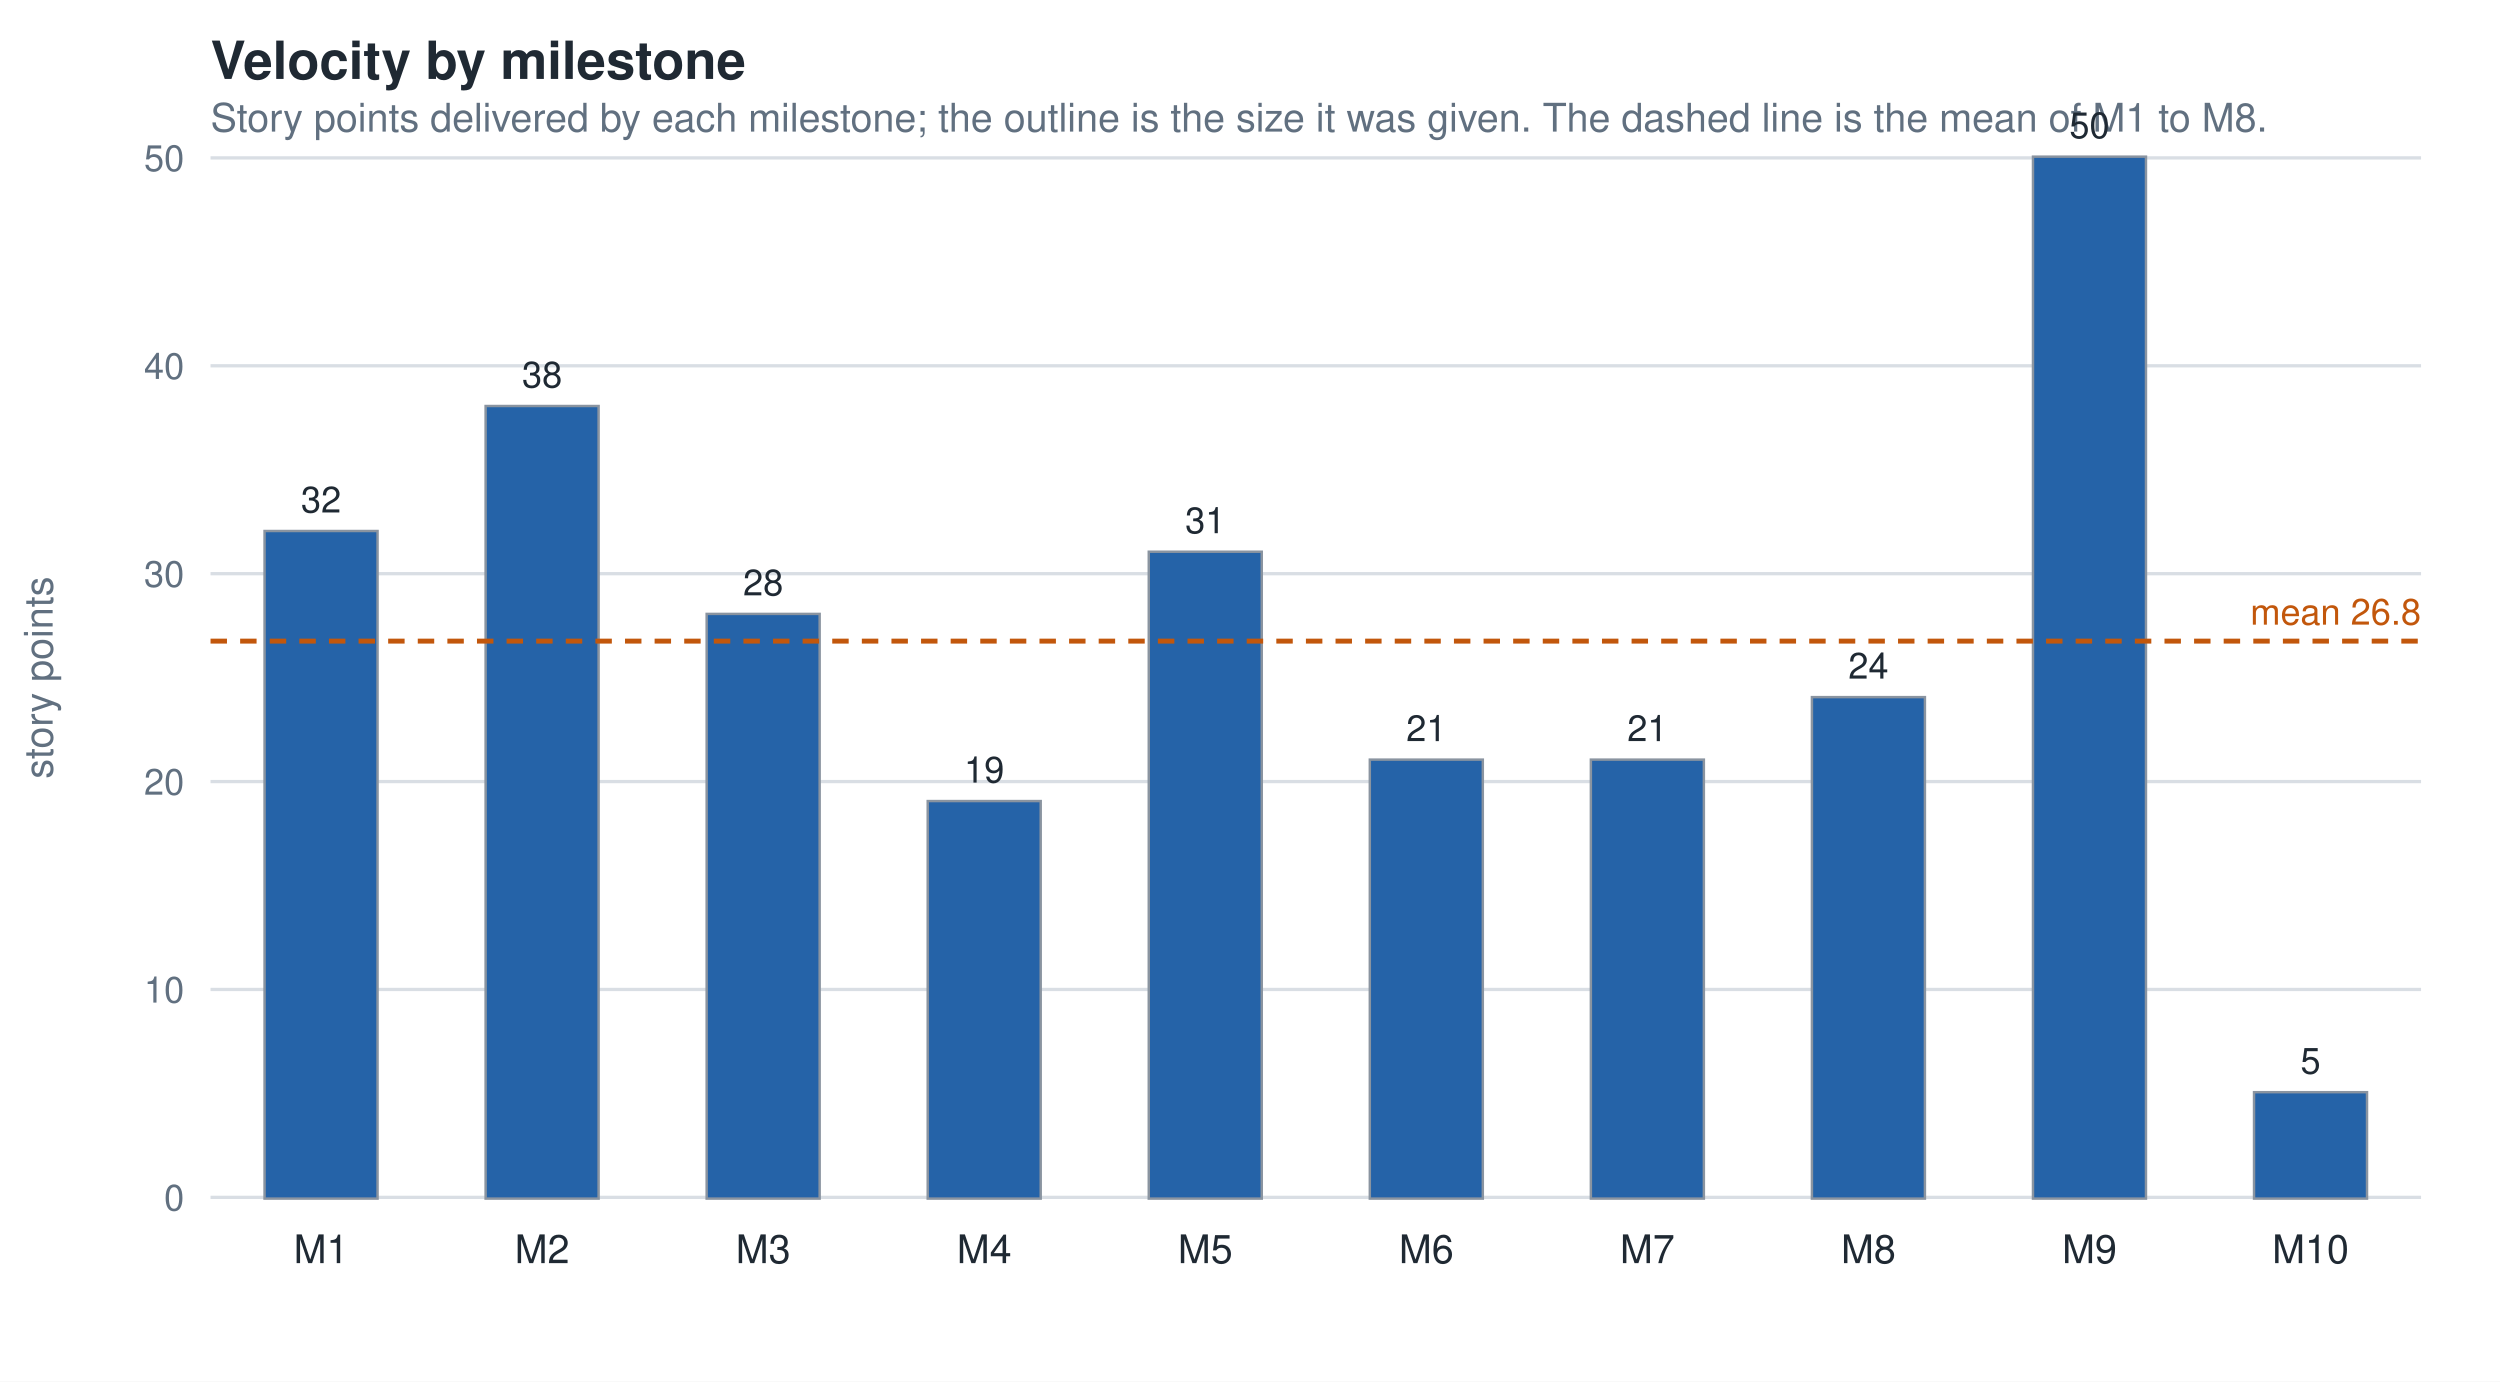
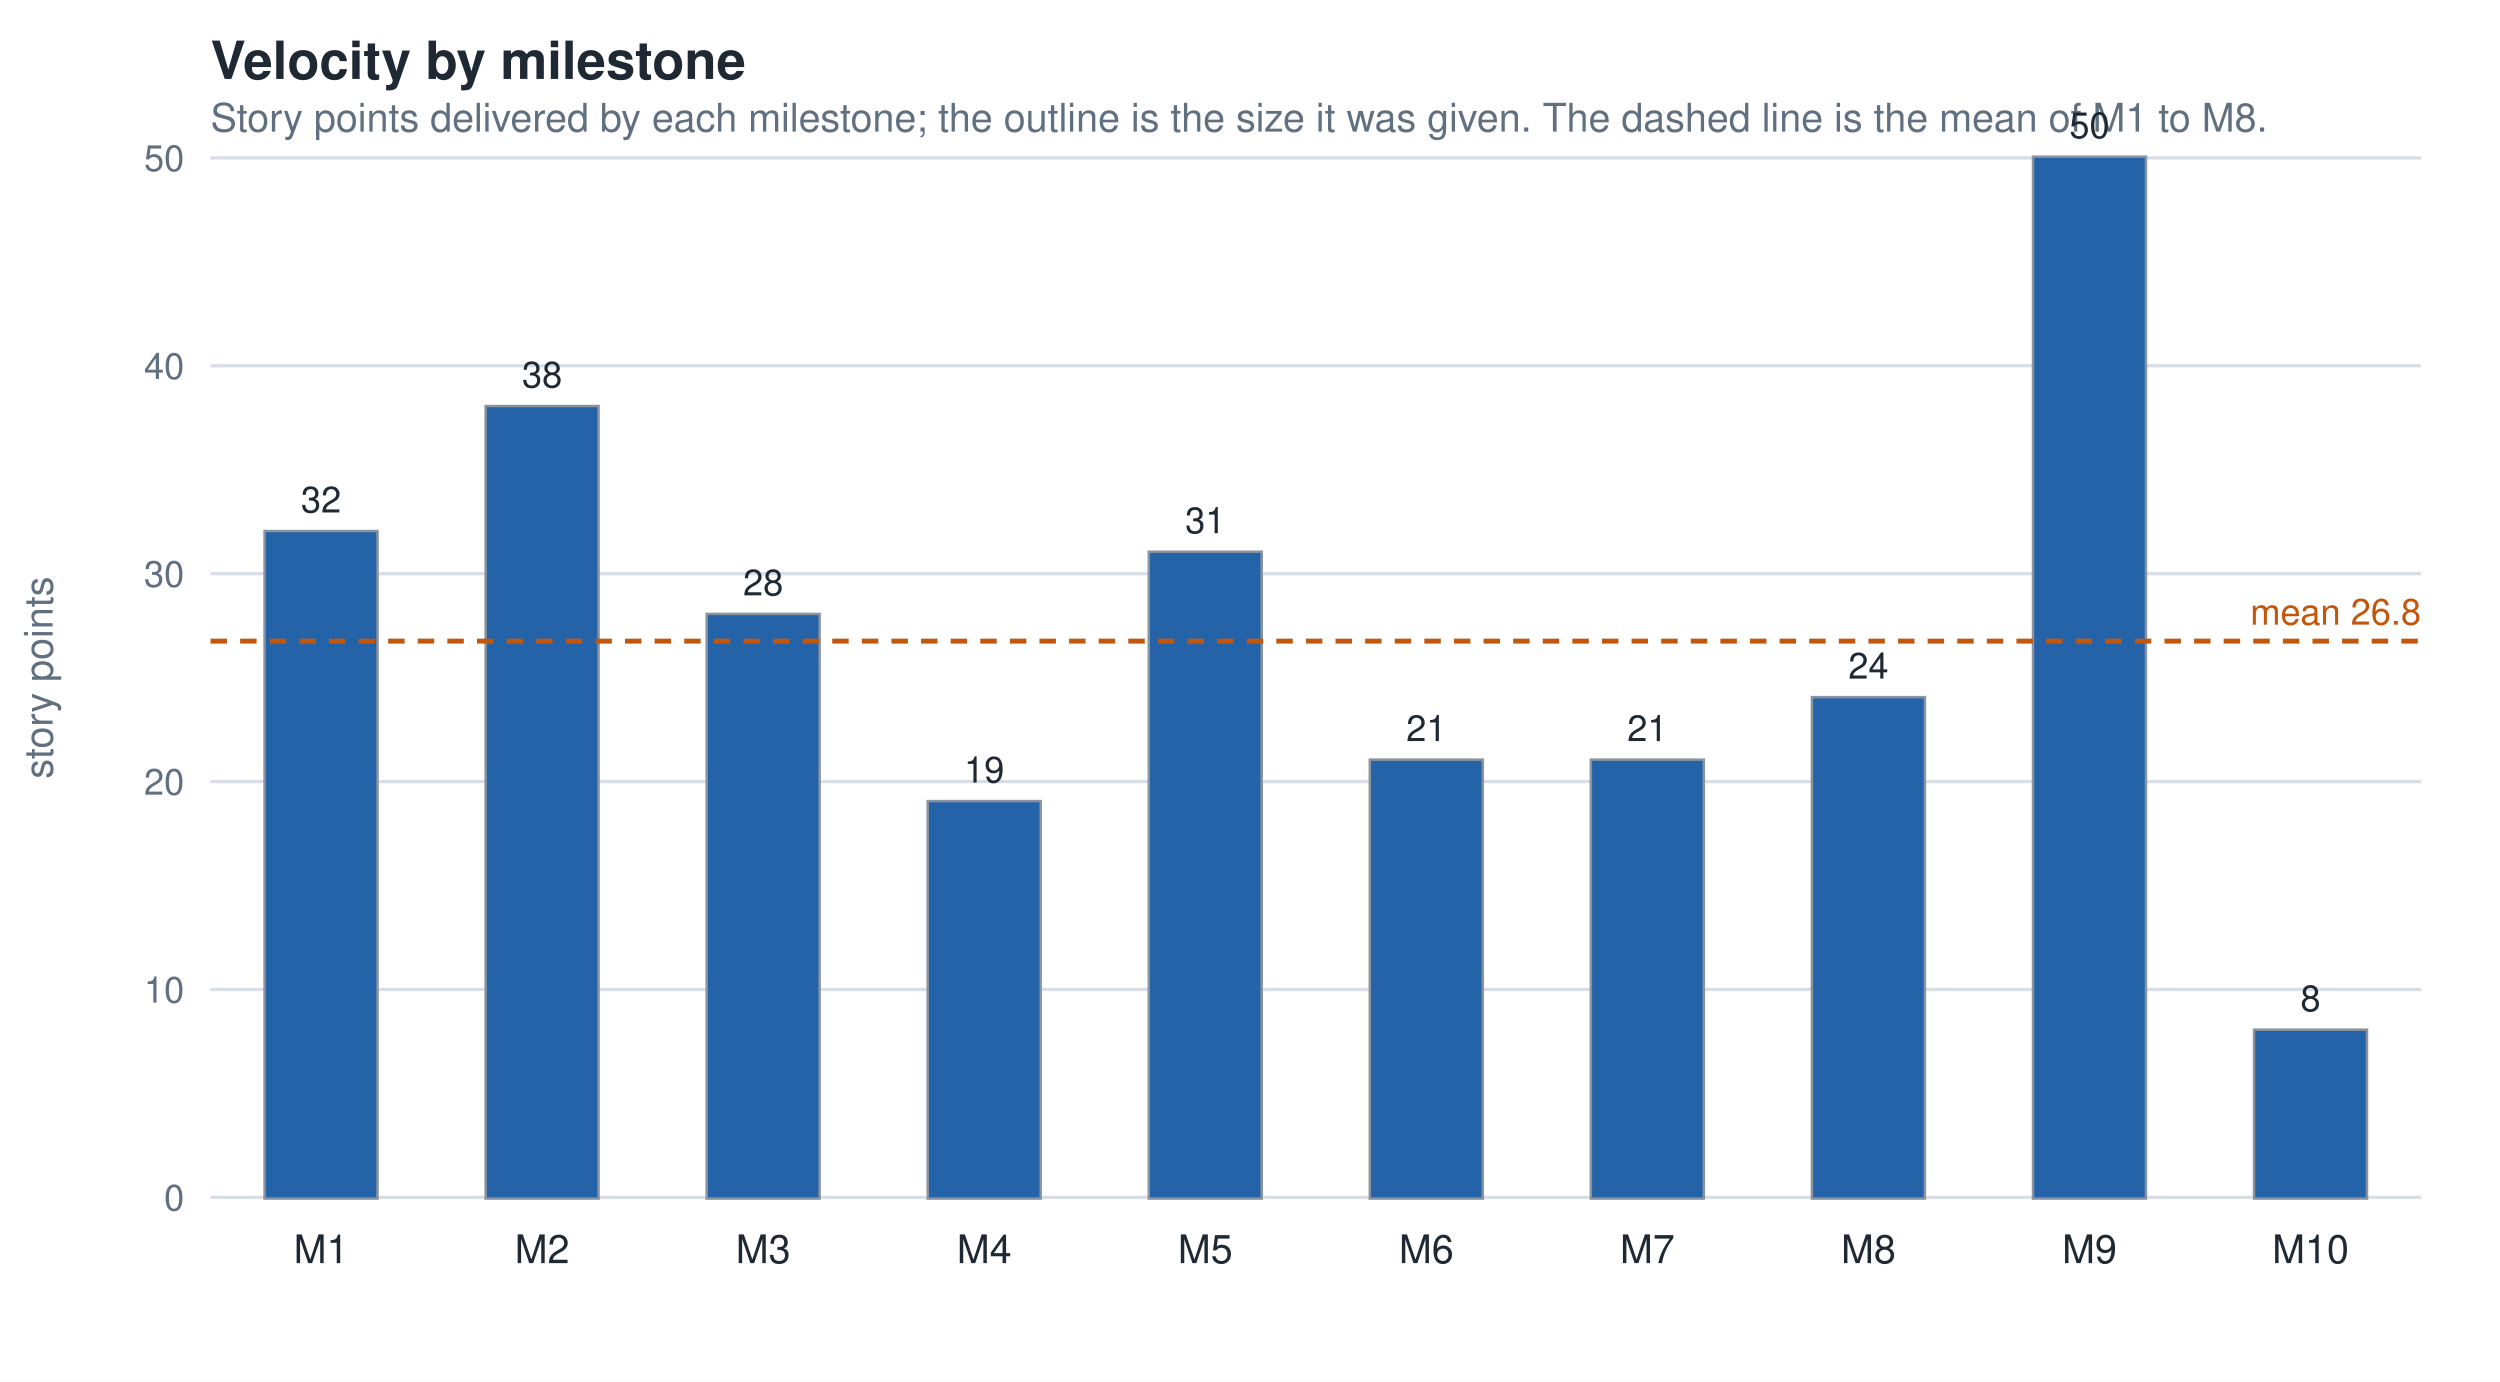
<svg xmlns="http://www.w3.org/2000/svg" viewBox="0 0 760 420" width="760" height="420" font-family="Helvetica, Arial, sans-serif" role="img">
  <rect width="760" height="420" fill="#ffffff" />
  <text x="64" y="24" font-size="16" font-weight="bold" fill="#1f2933">Velocity by milestone</text>
  <text x="64" y="40" font-size="12" fill="#617080">Story points delivered by each milestone; the outline is the size it was given. The dashed line is the mean of M1 to M8.</text>
  <line x1="64" y1="364.0" x2="736" y2="364.0" stroke="#d9dee4" />
  <text x="56" y="368.0" font-size="11" text-anchor="end" fill="#617080">0</text>
  <line x1="64" y1="300.8" x2="736" y2="300.8" stroke="#d9dee4" />
  <text x="56" y="304.8" font-size="11" text-anchor="end" fill="#617080">10</text>
  <line x1="64" y1="237.6" x2="736" y2="237.6" stroke="#d9dee4" />
  <text x="56" y="241.6" font-size="11" text-anchor="end" fill="#617080">20</text>
  <line x1="64" y1="174.4" x2="736" y2="174.4" stroke="#d9dee4" />
  <text x="56" y="178.4" font-size="11" text-anchor="end" fill="#617080">30</text>
  <line x1="64" y1="111.2" x2="736" y2="111.2" stroke="#d9dee4" />
  <text x="56" y="115.2" font-size="11" text-anchor="end" fill="#617080">40</text>
  <line x1="64" y1="48.0" x2="736" y2="48.0" stroke="#d9dee4" />
  <text x="56" y="52.0" font-size="11" text-anchor="end" fill="#617080">50</text>
  <text x="97.6" y="384" font-size="12" text-anchor="middle" fill="#1f2933">M1</text>
  <text x="164.8" y="384" font-size="12" text-anchor="middle" fill="#1f2933">M2</text>
  <text x="232.0" y="384" font-size="12" text-anchor="middle" fill="#1f2933">M3</text>
  <text x="299.2" y="384" font-size="12" text-anchor="middle" fill="#1f2933">M4</text>
  <text x="366.4" y="384" font-size="12" text-anchor="middle" fill="#1f2933">M5</text>
  <text x="433.6" y="384" font-size="12" text-anchor="middle" fill="#1f2933">M6</text>
  <text x="500.8" y="384" font-size="12" text-anchor="middle" fill="#1f2933">M7</text>
  <text x="568.0" y="384" font-size="12" text-anchor="middle" fill="#1f2933">M8</text>
  <text x="635.2" y="384" font-size="12" text-anchor="middle" fill="#1f2933">M9</text>
  <text x="702.4" y="384" font-size="12" text-anchor="middle" fill="#1f2933">M10</text>
  <text x="16" y="206" font-size="12" fill="#617080" transform="rotate(-90 16 206)" text-anchor="middle">story points</text>
  <rect x="80.8" y="161.8" width="33.6" height="202.2" fill="none" stroke="#8a94a0" stroke-width="1.5" />
  <rect x="80.8" y="161.8" width="33.6" height="202.2" fill="#2563a8" />
  <text x="97.6" y="155.8" font-size="11" text-anchor="middle" fill="#1f2933">32</text>
  <rect x="148.0" y="123.8" width="33.6" height="240.2" fill="none" stroke="#8a94a0" stroke-width="1.5" />
  <rect x="148.0" y="123.8" width="33.6" height="240.2" fill="#2563a8" />
  <text x="164.8" y="117.8" font-size="11" text-anchor="middle" fill="#1f2933">38</text>
  <rect x="215.2" y="187.0" width="33.6" height="177.0" fill="none" stroke="#8a94a0" stroke-width="1.5" />
  <rect x="215.2" y="187.0" width="33.6" height="177.0" fill="#2563a8" />
  <text x="232.0" y="181.0" font-size="11" text-anchor="middle" fill="#1f2933">28</text>
  <rect x="282.4" y="243.9" width="33.6" height="120.1" fill="none" stroke="#8a94a0" stroke-width="1.5" />
  <rect x="282.4" y="243.9" width="33.6" height="120.1" fill="#2563a8" />
  <text x="299.2" y="237.9" font-size="11" text-anchor="middle" fill="#1f2933">19</text>
  <rect x="349.6" y="168.1" width="33.6" height="195.9" fill="none" stroke="#8a94a0" stroke-width="1.5" />
  <rect x="349.6" y="168.1" width="33.6" height="195.9" fill="#2563a8" />
  <text x="366.4" y="162.1" font-size="11" text-anchor="middle" fill="#1f2933">31</text>
  <rect x="416.8" y="231.3" width="33.6" height="132.7" fill="none" stroke="#8a94a0" stroke-width="1.5" />
  <rect x="416.8" y="231.3" width="33.6" height="132.7" fill="#2563a8" />
  <text x="433.6" y="225.3" font-size="11" text-anchor="middle" fill="#1f2933">21</text>
  <rect x="484.0" y="231.3" width="33.6" height="132.7" fill="none" stroke="#8a94a0" stroke-width="1.5" />
  <rect x="484.0" y="231.3" width="33.6" height="132.7" fill="#2563a8" />
  <text x="500.8" y="225.3" font-size="11" text-anchor="middle" fill="#1f2933">21</text>
  <rect x="551.2" y="212.3" width="33.6" height="151.7" fill="none" stroke="#8a94a0" stroke-width="1.5" />
  <rect x="551.2" y="212.3" width="33.6" height="151.7" fill="#2563a8" />
  <text x="568.0" y="206.3" font-size="11" text-anchor="middle" fill="#1f2933">24</text>
  <rect x="618.4" y="48.0" width="33.6" height="316.0" fill="none" stroke="#8a94a0" stroke-width="1.5" />
  <rect x="618.4" y="48.0" width="33.6" height="316.0" fill="#2563a8" />
  <text x="635.2" y="42.0" font-size="11" text-anchor="middle" fill="#1f2933">50</text>
-   <rect x="685.6" y="332.4" width="33.6" height="31.6" fill="none" stroke="#8a94a0" stroke-width="1.5" />
-   <rect x="685.6" y="332.4" width="33.6" height="31.6" fill="#2563a8" />
-   <text x="702.4" y="326.4" font-size="11" text-anchor="middle" fill="#1f2933">5</text>
+   <rect x="685.6" y="313.4" width="33.6" height="50.6" fill="none" stroke="#8a94a0" stroke-width="1.5" />
+   <rect x="685.6" y="313.4" width="33.6" height="50.6" fill="#2563a8" />
+   <text x="702.4" y="307.4" font-size="11" text-anchor="middle" fill="#1f2933">8</text>
  <line x1="64" y1="194.9" x2="736" y2="194.9" stroke="#c2570c" stroke-width="1.5" stroke-dasharray="5 4" />
  <text x="736" y="189.9" font-size="11" text-anchor="end" fill="#c2570c">mean 26.8</text>
</svg>
